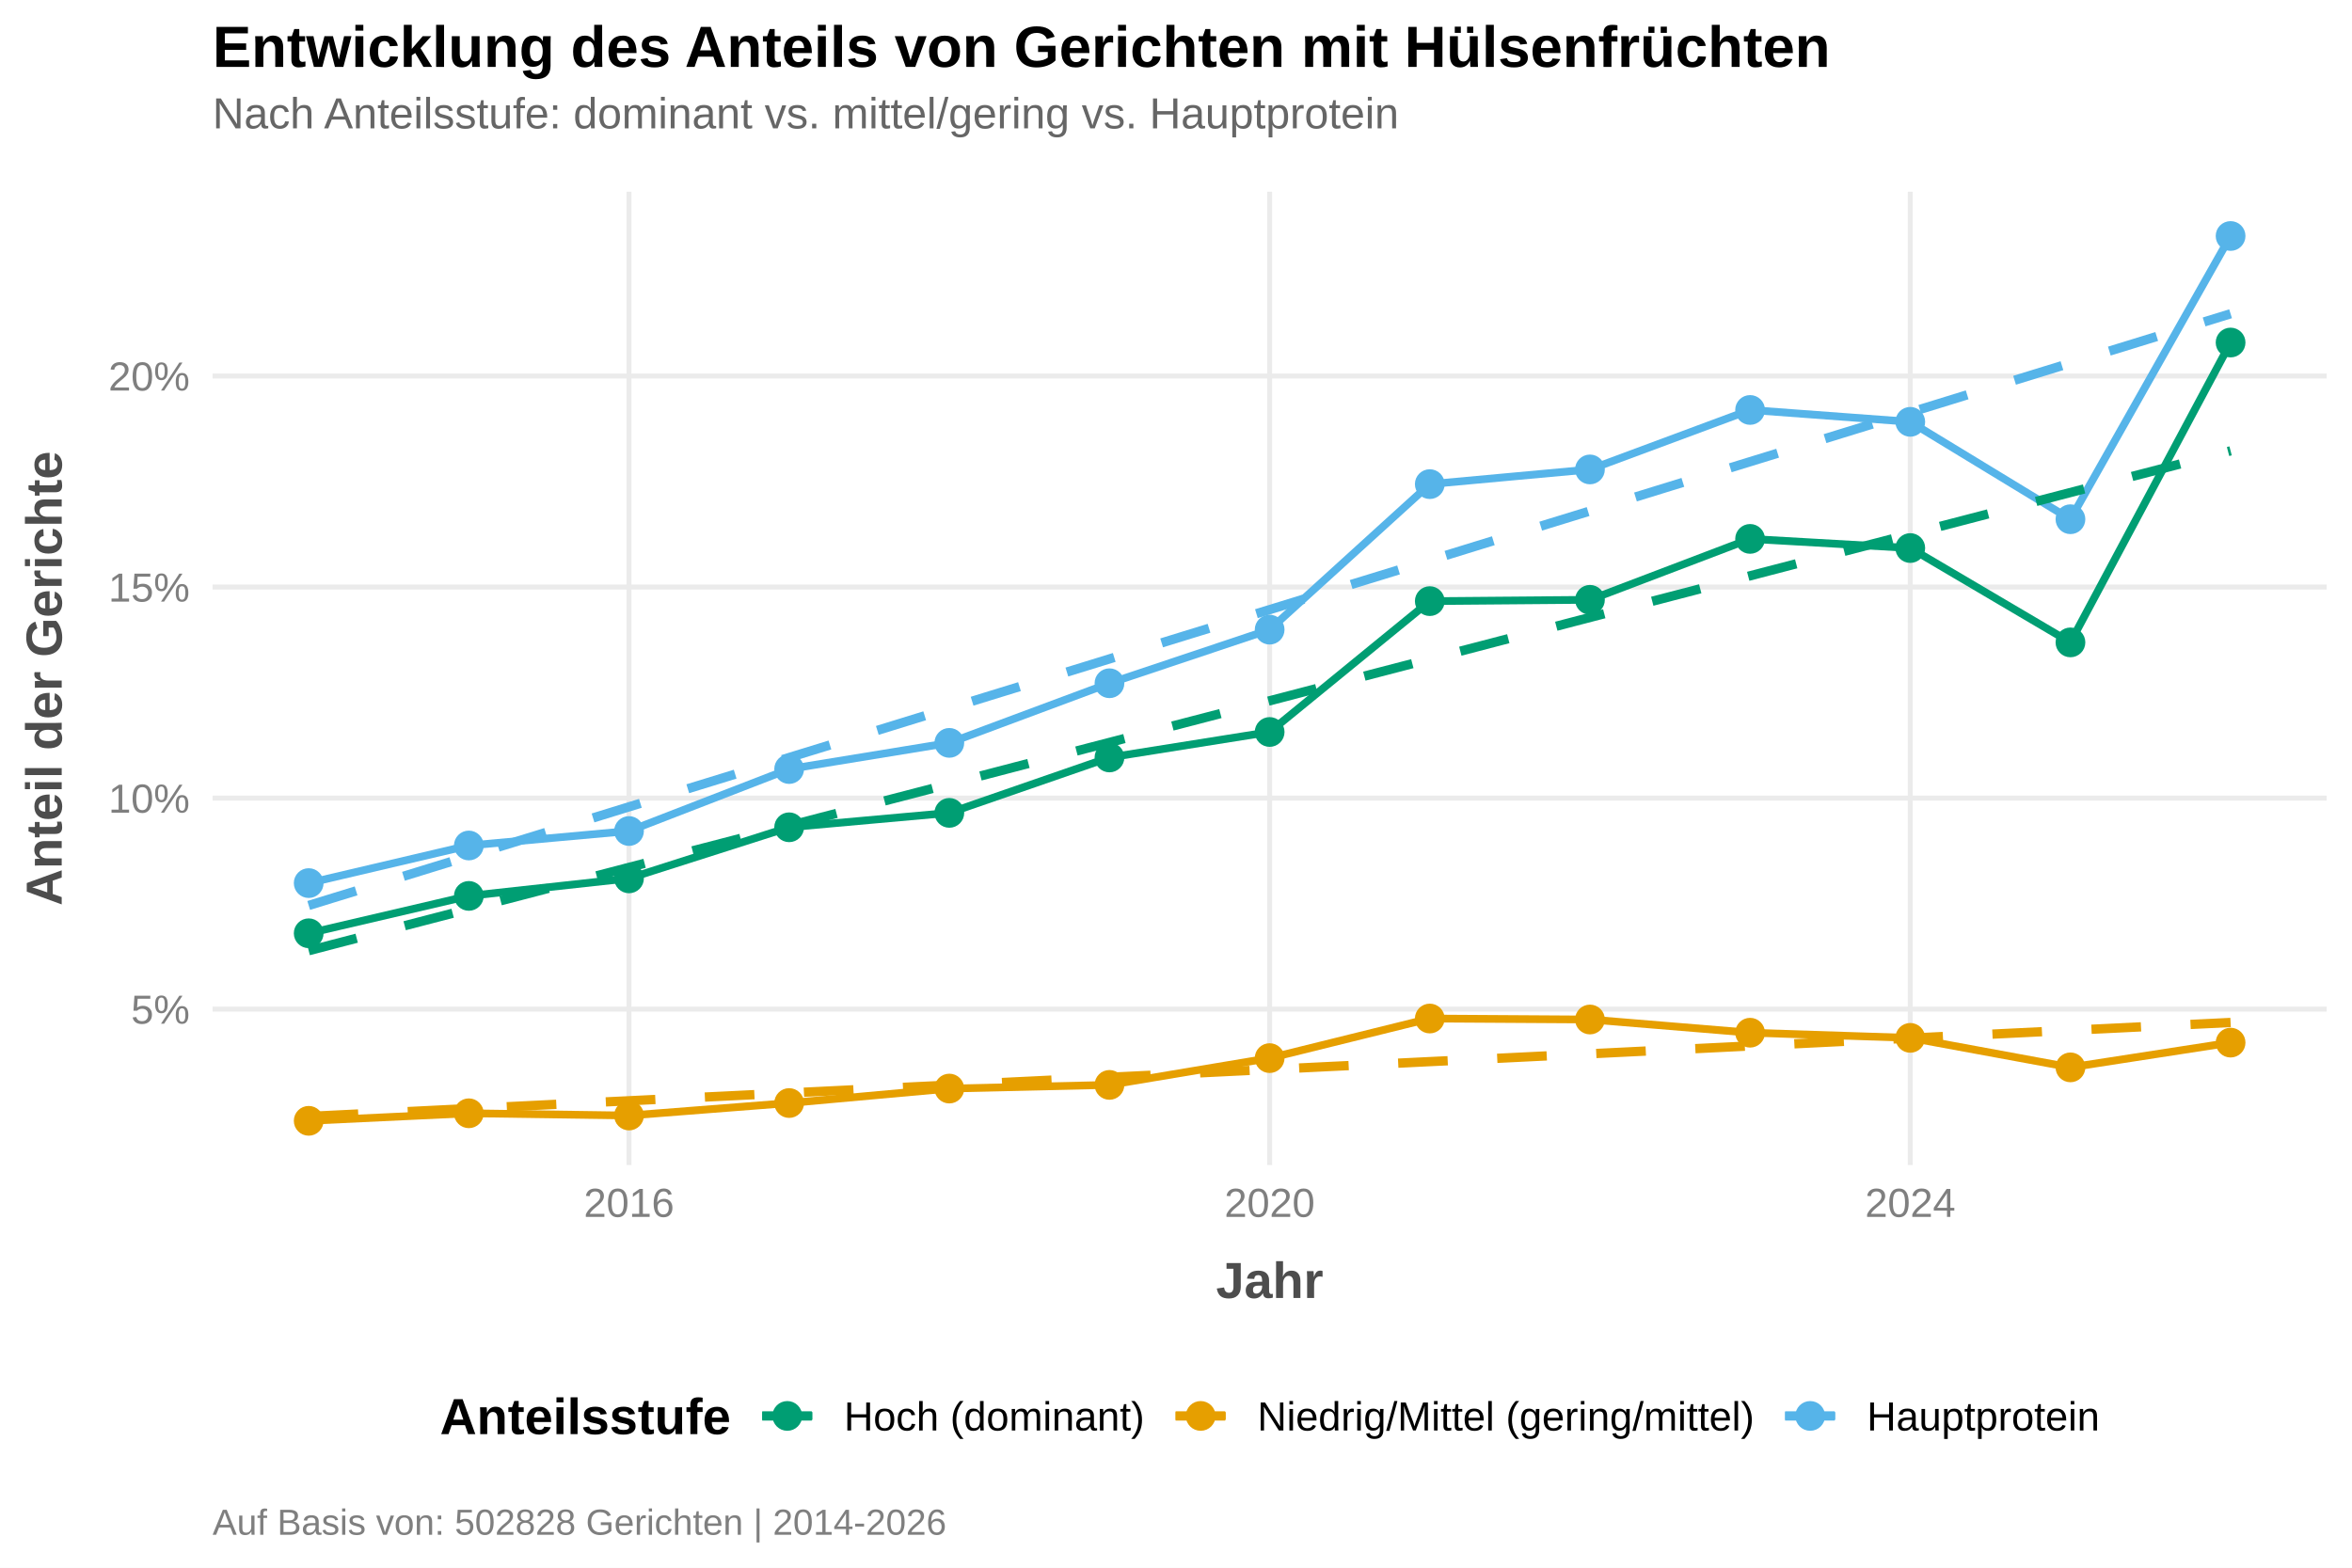
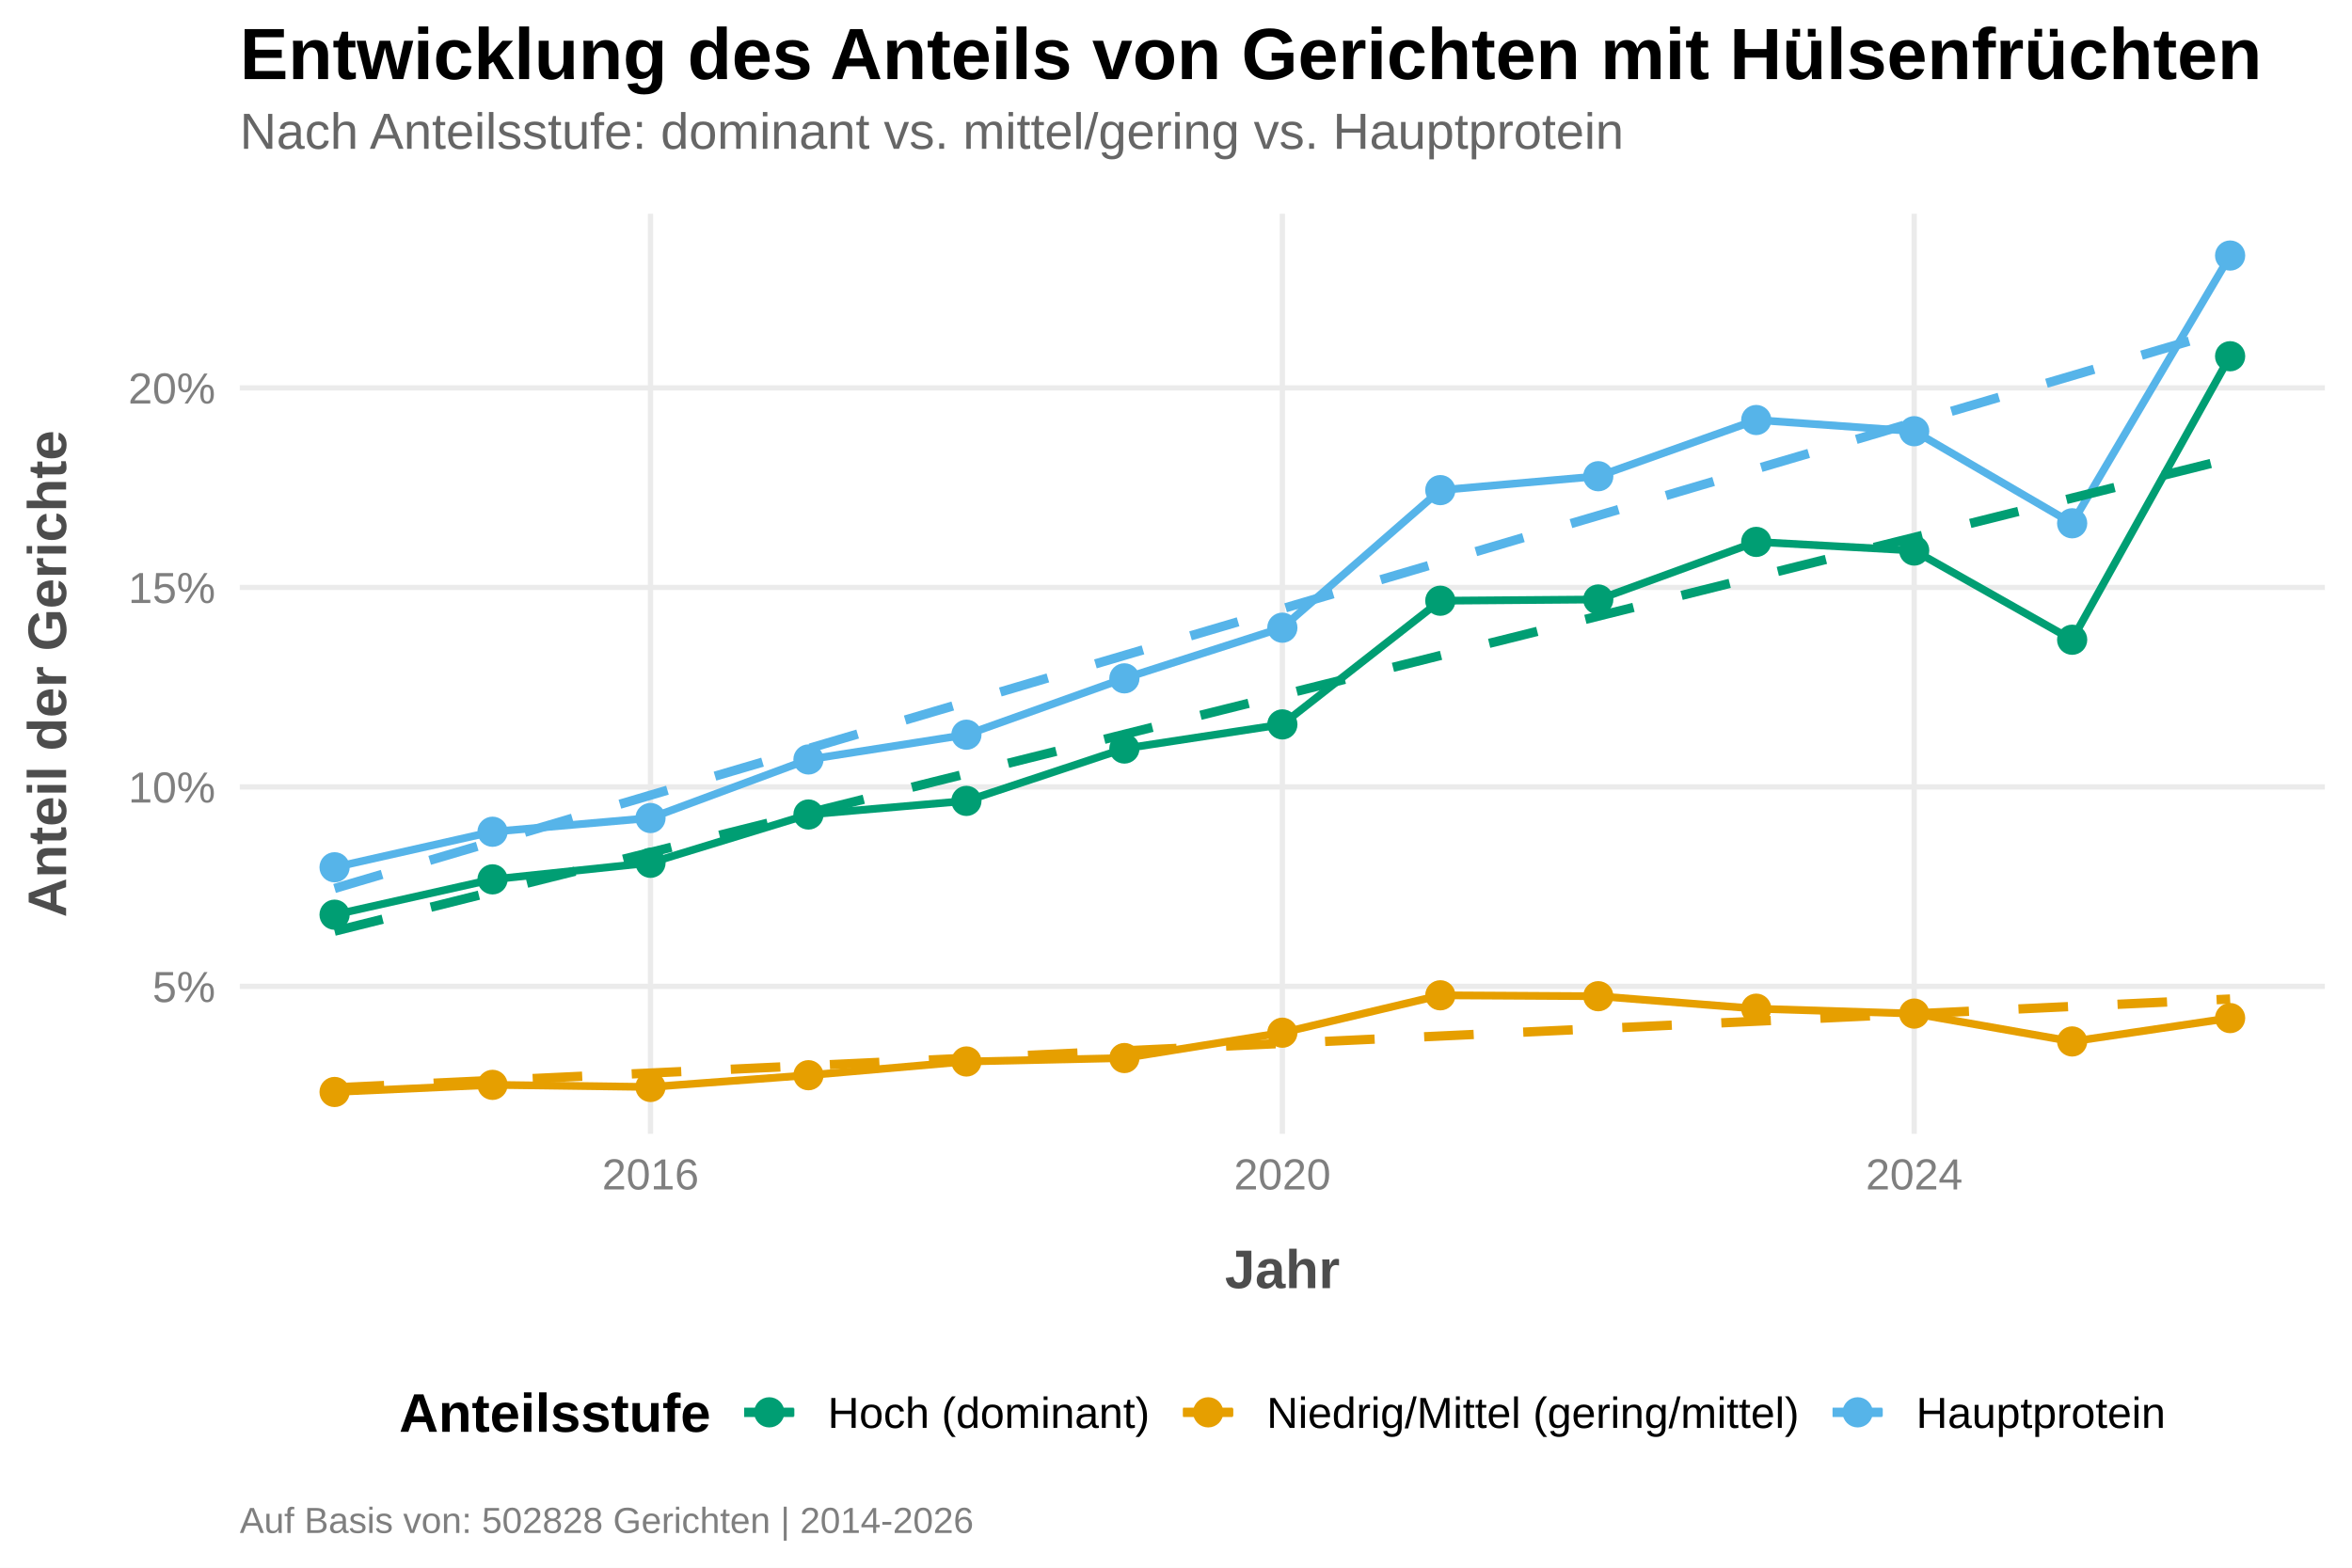
<svg xmlns="http://www.w3.org/2000/svg" width="648.00pt" height="432.00pt" viewBox="0 0 648.00 432.00">
  <g class="svglite">
    <defs>
      <style type="text/css">
    .svglite line, .svglite polyline, .svglite polygon, .svglite path, .svglite rect, .svglite circle {
      fill: none;
      stroke: #000000;
      stroke-linecap: round;
      stroke-linejoin: round;
      stroke-miterlimit: 10.00;
    }
    .svglite text {
      white-space: pre;
    }
    .svglite g.glyphgroup path {
      fill: inherit;
      stroke: none;
    }
  </style>
    </defs>
    <rect width="100%" height="100%" style="stroke: none; fill: #FFFFFF;" />
    <defs>
      <clipPath id="cpMC4wMHw2NDguMDB8MC4wMHw0MzIuMDA=">
        <rect x="0.00" y="0.00" width="648.00" height="432.00" />
      </clipPath>
    </defs>
    <g clip-path="url(#cpMC4wMHw2NDguMDB8MC4wMHw0MzIuMDA=)">
-       <rect x="0.00" y="0" width="648.00" height="432.00" style="stroke-width: 1.36; stroke: none; fill: #FFFFFF;" />
+       <rect x="-0" y="-0" width="648.00" height="432.00" style="stroke-width: 1.45; stroke: none; fill: #FFFFFF;" />
    </g>
    <defs>
-       <clipPath id="cpNTguNTd8NjQxLjAzfDUyLjg0fDMyMS4wNQ==">
-         <rect x="58.57" y="52.84" width="582.46" height="268.21" />
+       <clipPath id="cpNjYuMDZ8NjQwLjUzfDU4LjkwfDMxMi40NA==">
+         <rect x="66.06" y="58.90" width="574.46" height="253.54" />
      </clipPath>
    </defs>
-     <g clip-path="url(#cpNTguNTd8NjQxLjAzfDUyLjg0fDMyMS4wNQ==)">
-       <rect x="58.57" y="52.84" width="582.46" height="268.21" style="stroke-width: 1.36; stroke: none; fill: #FFFFFF;" />
-       <polyline points="58.57,278.08 641.03,278.08 " style="stroke-width: 1.36; stroke: #EBEBEB; stroke-linecap: butt;" />
-       <polyline points="58.57,219.93 641.03,219.93 " style="stroke-width: 1.36; stroke: #EBEBEB; stroke-linecap: butt;" />
-       <polyline points="58.57,161.77 641.03,161.77 " style="stroke-width: 1.36; stroke: #EBEBEB; stroke-linecap: butt;" />
-       <polyline points="58.57,103.62 641.03,103.62 " style="stroke-width: 1.36; stroke: #EBEBEB; stroke-linecap: butt;" />
-       <polyline points="173.30,321.05 173.30,52.84 " style="stroke-width: 1.36; stroke: #EBEBEB; stroke-linecap: butt;" />
-       <polyline points="349.80,321.05 349.80,52.84 " style="stroke-width: 1.36; stroke: #EBEBEB; stroke-linecap: butt;" />
-       <polyline points="526.30,321.05 526.30,52.84 " style="stroke-width: 1.36; stroke: #EBEBEB; stroke-linecap: butt;" />
-       <polyline points="85.05,257.18 129.17,246.88 173.30,242.05 217.42,227.97 261.55,224.00 305.67,208.73 349.80,201.71 393.92,165.65 438.05,165.29 482.17,148.50 526.30,151.02 570.43,177.02 614.55,94.39 " style="stroke-width: 2.13; stroke: #009E73; stroke-linecap: butt;" />
-       <polyline points="85.05,308.86 129.17,306.78 173.30,307.40 217.42,303.96 261.55,299.97 305.67,298.96 349.80,291.58 393.92,280.67 438.05,280.94 482.17,284.58 526.30,286.00 570.43,294.13 614.55,287.31 " style="stroke-width: 2.13; stroke: #E69F00; stroke-linecap: butt;" />
-       <polyline points="85.05,243.35 129.17,232.99 173.30,229.00 217.42,211.92 261.55,204.71 305.67,188.28 349.80,173.51 393.92,133.41 438.05,129.36 482.17,112.97 526.30,116.24 570.43,143.08 614.55,65.03 " style="stroke-width: 2.13; stroke: #56B4E9; stroke-linecap: butt;" />
-       <circle cx="85.05" cy="257.18" r="3.65" style="stroke-width: 0.90; stroke: #009E73; fill: #009E73;" />
-       <circle cx="85.05" cy="308.86" r="3.65" style="stroke-width: 0.90; stroke: #E69F00; fill: #E69F00;" />
-       <circle cx="85.05" cy="243.35" r="3.65" style="stroke-width: 0.90; stroke: #56B4E9; fill: #56B4E9;" />
-       <circle cx="129.17" cy="246.88" r="3.65" style="stroke-width: 0.90; stroke: #009E73; fill: #009E73;" />
-       <circle cx="129.17" cy="306.78" r="3.65" style="stroke-width: 0.90; stroke: #E69F00; fill: #E69F00;" />
-       <circle cx="129.17" cy="232.99" r="3.65" style="stroke-width: 0.90; stroke: #56B4E9; fill: #56B4E9;" />
-       <circle cx="173.30" cy="242.05" r="3.65" style="stroke-width: 0.90; stroke: #009E73; fill: #009E73;" />
-       <circle cx="173.30" cy="307.40" r="3.65" style="stroke-width: 0.90; stroke: #E69F00; fill: #E69F00;" />
-       <circle cx="173.30" cy="229.00" r="3.65" style="stroke-width: 0.90; stroke: #56B4E9; fill: #56B4E9;" />
-       <circle cx="217.42" cy="227.97" r="3.65" style="stroke-width: 0.90; stroke: #009E73; fill: #009E73;" />
-       <circle cx="217.42" cy="303.96" r="3.65" style="stroke-width: 0.90; stroke: #E69F00; fill: #E69F00;" />
-       <circle cx="217.42" cy="211.92" r="3.65" style="stroke-width: 0.90; stroke: #56B4E9; fill: #56B4E9;" />
-       <circle cx="261.55" cy="224.00" r="3.65" style="stroke-width: 0.90; stroke: #009E73; fill: #009E73;" />
-       <circle cx="261.55" cy="299.97" r="3.65" style="stroke-width: 0.90; stroke: #E69F00; fill: #E69F00;" />
-       <circle cx="261.55" cy="204.71" r="3.65" style="stroke-width: 0.90; stroke: #56B4E9; fill: #56B4E9;" />
-       <circle cx="305.67" cy="208.73" r="3.65" style="stroke-width: 0.90; stroke: #009E73; fill: #009E73;" />
-       <circle cx="305.67" cy="298.96" r="3.65" style="stroke-width: 0.90; stroke: #E69F00; fill: #E69F00;" />
-       <circle cx="305.67" cy="188.28" r="3.65" style="stroke-width: 0.90; stroke: #56B4E9; fill: #56B4E9;" />
-       <circle cx="349.80" cy="201.71" r="3.65" style="stroke-width: 0.90; stroke: #009E73; fill: #009E73;" />
-       <circle cx="349.80" cy="291.58" r="3.65" style="stroke-width: 0.90; stroke: #E69F00; fill: #E69F00;" />
-       <circle cx="349.80" cy="173.51" r="3.65" style="stroke-width: 0.90; stroke: #56B4E9; fill: #56B4E9;" />
-       <circle cx="393.92" cy="165.65" r="3.65" style="stroke-width: 0.90; stroke: #009E73; fill: #009E73;" />
-       <circle cx="393.92" cy="280.67" r="3.65" style="stroke-width: 0.90; stroke: #E69F00; fill: #E69F00;" />
-       <circle cx="393.92" cy="133.41" r="3.65" style="stroke-width: 0.90; stroke: #56B4E9; fill: #56B4E9;" />
-       <circle cx="438.05" cy="165.29" r="3.65" style="stroke-width: 0.90; stroke: #009E73; fill: #009E73;" />
-       <circle cx="438.05" cy="280.94" r="3.65" style="stroke-width: 0.90; stroke: #E69F00; fill: #E69F00;" />
-       <circle cx="438.05" cy="129.36" r="3.65" style="stroke-width: 0.90; stroke: #56B4E9; fill: #56B4E9;" />
-       <circle cx="482.17" cy="148.50" r="3.65" style="stroke-width: 0.90; stroke: #009E73; fill: #009E73;" />
-       <circle cx="482.17" cy="284.58" r="3.65" style="stroke-width: 0.90; stroke: #E69F00; fill: #E69F00;" />
-       <circle cx="482.17" cy="112.97" r="3.65" style="stroke-width: 0.90; stroke: #56B4E9; fill: #56B4E9;" />
-       <circle cx="526.30" cy="151.02" r="3.65" style="stroke-width: 0.90; stroke: #009E73; fill: #009E73;" />
-       <circle cx="526.30" cy="286.00" r="3.65" style="stroke-width: 0.90; stroke: #E69F00; fill: #E69F00;" />
-       <circle cx="526.30" cy="116.24" r="3.65" style="stroke-width: 0.90; stroke: #56B4E9; fill: #56B4E9;" />
-       <circle cx="570.43" cy="177.02" r="3.65" style="stroke-width: 0.90; stroke: #009E73; fill: #009E73;" />
-       <circle cx="570.43" cy="294.13" r="3.65" style="stroke-width: 0.90; stroke: #E69F00; fill: #E69F00;" />
-       <circle cx="570.43" cy="143.08" r="3.65" style="stroke-width: 0.90; stroke: #56B4E9; fill: #56B4E9;" />
-       <circle cx="614.55" cy="94.39" r="3.65" style="stroke-width: 0.90; stroke: #009E73; fill: #009E73;" />
-       <circle cx="614.55" cy="287.31" r="3.65" style="stroke-width: 0.90; stroke: #E69F00; fill: #E69F00;" />
-       <circle cx="614.55" cy="65.03" r="3.65" style="stroke-width: 0.90; stroke: #56B4E9; fill: #56B4E9;" />
-       <polyline points="85.05,261.98 91.75,260.23 98.45,258.49 105.15,256.75 111.86,255.00 118.56,253.26 125.26,251.52 131.96,249.77 138.67,248.03 145.37,246.29 152.07,244.54 158.77,242.80 165.48,241.06 172.18,239.31 178.88,237.57 185.58,235.82 192.29,234.08 198.99,232.34 205.69,230.59 212.40,228.85 219.10,227.11 225.80,225.36 232.50,223.62 239.21,221.88 245.91,220.13 252.61,218.39 259.31,216.65 266.02,214.90 272.72,213.16 279.42,211.41 286.12,209.67 292.83,207.93 299.53,206.18 306.23,204.44 312.93,202.70 319.64,200.95 326.34,199.21 333.04,197.47 339.74,195.72 346.45,193.98 353.15,192.24 359.85,190.49 366.55,188.75 373.26,187.01 379.96,185.26 386.66,183.52 393.37,181.77 400.07,180.03 406.77,178.29 413.47,176.54 420.18,174.80 426.88,173.06 433.58,171.31 440.28,169.57 446.99,167.83 453.69,166.08 460.39,164.34 467.09,162.60 473.80,160.85 480.50,159.11 487.20,157.36 493.90,155.62 500.61,153.88 507.31,152.13 514.01,150.39 520.71,148.65 527.42,146.90 534.12,145.16 540.82,143.42 547.52,141.67 554.23,139.93 560.93,138.19 567.63,136.44 574.34,134.70 581.04,132.96 587.74,131.21 594.44,129.47 601.15,127.72 607.85,125.98 614.55,124.24 " style="stroke-width: 2.56; stroke: #009E73; stroke-dasharray: 13.66,13.66; stroke-linecap: butt;" />
-       <polyline points="85.05,307.65 91.75,307.32 98.45,306.99 105.15,306.66 111.86,306.34 118.56,306.01 125.26,305.68 131.96,305.35 138.67,305.03 145.37,304.70 152.07,304.37 158.77,304.04 165.48,303.71 172.18,303.39 178.88,303.06 185.58,302.73 192.29,302.40 198.99,302.08 205.69,301.75 212.40,301.42 219.10,301.09 225.80,300.77 232.50,300.44 239.21,300.11 245.91,299.78 252.61,299.45 259.31,299.13 266.02,298.80 272.72,298.47 279.42,298.14 286.12,297.82 292.83,297.49 299.53,297.16 306.23,296.83 312.93,296.51 319.64,296.18 326.34,295.85 333.04,295.52 339.74,295.19 346.45,294.87 353.15,294.54 359.85,294.21 366.55,293.88 373.26,293.56 379.96,293.23 386.66,292.90 393.37,292.57 400.07,292.25 406.77,291.92 413.47,291.59 420.18,291.26 426.88,290.93 433.58,290.61 440.28,290.28 446.99,289.95 453.69,289.62 460.39,289.30 467.09,288.97 473.80,288.64 480.50,288.31 487.20,287.98 493.90,287.66 500.61,287.33 507.31,287.00 514.01,286.67 520.71,286.35 527.42,286.02 534.12,285.69 540.82,285.36 547.52,285.04 554.23,284.71 560.93,284.38 567.63,284.05 574.34,283.72 581.04,283.40 587.74,283.07 594.44,282.74 601.15,282.41 607.85,282.09 614.55,281.76 " style="stroke-width: 2.56; stroke: #E69F00; stroke-dasharray: 13.66,13.66; stroke-linecap: butt;" />
-       <polyline points="85.05,249.51 91.75,247.45 98.45,245.39 105.15,243.32 111.86,241.26 118.56,239.19 125.26,237.13 131.96,235.07 138.67,233.00 145.37,230.94 152.07,228.87 158.77,226.81 165.48,224.75 172.18,222.68 178.88,220.62 185.58,218.55 192.29,216.49 198.99,214.43 205.69,212.36 212.40,210.30 219.10,208.23 225.80,206.17 232.50,204.11 239.21,202.04 245.91,199.98 252.61,197.91 259.31,195.85 266.02,193.79 272.72,191.72 279.42,189.66 286.12,187.59 292.83,185.53 299.53,183.47 306.23,181.40 312.93,179.34 319.64,177.28 326.34,175.21 333.04,173.15 339.74,171.08 346.45,169.02 353.15,166.96 359.85,164.89 366.55,162.83 373.26,160.76 379.96,158.70 386.66,156.64 393.37,154.57 400.07,152.51 406.77,150.44 413.47,148.38 420.18,146.32 426.88,144.25 433.58,142.19 440.28,140.12 446.99,138.06 453.69,136.00 460.39,133.93 467.09,131.87 473.80,129.80 480.50,127.74 487.20,125.68 493.90,123.61 500.61,121.55 507.31,119.48 514.01,117.42 520.71,115.36 527.42,113.29 534.12,111.23 540.82,109.16 547.52,107.10 554.23,105.04 560.93,102.97 567.63,100.91 574.34,98.85 581.04,96.78 587.74,94.72 594.44,92.65 601.15,90.59 607.85,88.53 614.55,86.46 " style="stroke-width: 2.56; stroke: #56B4E9; stroke-dasharray: 13.66,13.66; stroke-linecap: butt;" />
+     <g clip-path="url(#cpNjYuMDZ8NjQwLjUzfDU4LjkwfDMxMi40NA==)">
+       <rect x="66.06" y="58.90" width="574.46" height="253.54" style="stroke-width: 1.45; stroke: none; fill: #FFFFFF;" />
+       <polyline points="66.06,271.82 640.53,271.82 " style="stroke-width: 1.45; stroke: #EBEBEB; stroke-linecap: butt;" />
+       <polyline points="66.06,216.85 640.53,216.85 " style="stroke-width: 1.45; stroke: #EBEBEB; stroke-linecap: butt;" />
+       <polyline points="66.06,161.87 640.53,161.87 " style="stroke-width: 1.45; stroke: #EBEBEB; stroke-linecap: butt;" />
+       <polyline points="66.06,106.90 640.53,106.90 " style="stroke-width: 1.45; stroke: #EBEBEB; stroke-linecap: butt;" />
+       <polyline points="179.22,312.44 179.22,58.90 " style="stroke-width: 1.45; stroke: #EBEBEB; stroke-linecap: butt;" />
+       <polyline points="353.30,312.44 353.30,58.90 " style="stroke-width: 1.45; stroke: #EBEBEB; stroke-linecap: butt;" />
+       <polyline points="527.38,312.44 527.38,58.90 " style="stroke-width: 1.45; stroke: #EBEBEB; stroke-linecap: butt;" />
+       <polyline points="92.18,252.06 135.70,242.32 179.22,237.76 222.74,224.45 266.26,220.70 309.78,206.27 353.30,199.62 396.82,165.54 440.34,165.20 483.86,149.33 527.38,151.71 570.90,176.29 614.42,98.17 " style="stroke-width: 2.13; stroke: #009E73; stroke-linecap: butt;" />
+       <polyline points="92.18,300.91 135.70,298.95 179.22,299.53 222.74,296.29 266.26,292.51 309.78,291.56 353.30,284.58 396.82,274.27 440.34,274.52 483.86,277.96 527.38,279.31 570.90,286.99 614.42,280.55 " style="stroke-width: 2.13; stroke: #E69F00; stroke-linecap: butt;" />
+       <polyline points="92.18,238.99 135.70,229.20 179.22,225.42 222.74,209.28 266.26,202.46 309.78,186.93 353.30,172.97 396.82,135.06 440.34,131.23 483.86,115.74 527.38,118.83 570.90,144.20 614.42,70.42 " style="stroke-width: 2.13; stroke: #56B4E9; stroke-linecap: butt;" />
+       <circle cx="92.18" cy="252.06" r="3.68" style="stroke-width: 0.97; stroke: #009E73; fill: #009E73;" />
+       <circle cx="92.18" cy="300.91" r="3.68" style="stroke-width: 0.97; stroke: #E69F00; fill: #E69F00;" />
+       <circle cx="92.18" cy="238.99" r="3.68" style="stroke-width: 0.97; stroke: #56B4E9; fill: #56B4E9;" />
+       <circle cx="135.70" cy="242.32" r="3.68" style="stroke-width: 0.97; stroke: #009E73; fill: #009E73;" />
+       <circle cx="135.70" cy="298.95" r="3.68" style="stroke-width: 0.97; stroke: #E69F00; fill: #E69F00;" />
+       <circle cx="135.70" cy="229.20" r="3.68" style="stroke-width: 0.97; stroke: #56B4E9; fill: #56B4E9;" />
+       <circle cx="179.22" cy="237.76" r="3.68" style="stroke-width: 0.97; stroke: #009E73; fill: #009E73;" />
+       <circle cx="179.22" cy="299.53" r="3.68" style="stroke-width: 0.97; stroke: #E69F00; fill: #E69F00;" />
+       <circle cx="179.22" cy="225.42" r="3.68" style="stroke-width: 0.97; stroke: #56B4E9; fill: #56B4E9;" />
+       <circle cx="222.74" cy="224.45" r="3.68" style="stroke-width: 0.97; stroke: #009E73; fill: #009E73;" />
+       <circle cx="222.74" cy="296.29" r="3.68" style="stroke-width: 0.97; stroke: #E69F00; fill: #E69F00;" />
+       <circle cx="222.74" cy="209.28" r="3.68" style="stroke-width: 0.97; stroke: #56B4E9; fill: #56B4E9;" />
+       <circle cx="266.26" cy="220.70" r="3.68" style="stroke-width: 0.97; stroke: #009E73; fill: #009E73;" />
+       <circle cx="266.26" cy="292.51" r="3.68" style="stroke-width: 0.97; stroke: #E69F00; fill: #E69F00;" />
+       <circle cx="266.26" cy="202.46" r="3.68" style="stroke-width: 0.97; stroke: #56B4E9; fill: #56B4E9;" />
+       <circle cx="309.78" cy="206.27" r="3.68" style="stroke-width: 0.97; stroke: #009E73; fill: #009E73;" />
+       <circle cx="309.78" cy="291.56" r="3.68" style="stroke-width: 0.97; stroke: #E69F00; fill: #E69F00;" />
+       <circle cx="309.78" cy="186.93" r="3.68" style="stroke-width: 0.97; stroke: #56B4E9; fill: #56B4E9;" />
+       <circle cx="353.30" cy="199.62" r="3.68" style="stroke-width: 0.97; stroke: #009E73; fill: #009E73;" />
+       <circle cx="353.30" cy="284.58" r="3.68" style="stroke-width: 0.97; stroke: #E69F00; fill: #E69F00;" />
+       <circle cx="353.30" cy="172.97" r="3.68" style="stroke-width: 0.97; stroke: #56B4E9; fill: #56B4E9;" />
+       <circle cx="396.82" cy="165.54" r="3.68" style="stroke-width: 0.97; stroke: #009E73; fill: #009E73;" />
+       <circle cx="396.82" cy="274.27" r="3.68" style="stroke-width: 0.97; stroke: #E69F00; fill: #E69F00;" />
+       <circle cx="396.82" cy="135.06" r="3.68" style="stroke-width: 0.97; stroke: #56B4E9; fill: #56B4E9;" />
+       <circle cx="440.34" cy="165.20" r="3.68" style="stroke-width: 0.97; stroke: #009E73; fill: #009E73;" />
+       <circle cx="440.34" cy="274.52" r="3.68" style="stroke-width: 0.97; stroke: #E69F00; fill: #E69F00;" />
+       <circle cx="440.34" cy="131.23" r="3.68" style="stroke-width: 0.97; stroke: #56B4E9; fill: #56B4E9;" />
+       <circle cx="483.86" cy="149.33" r="3.68" style="stroke-width: 0.97; stroke: #009E73; fill: #009E73;" />
+       <circle cx="483.86" cy="277.96" r="3.68" style="stroke-width: 0.97; stroke: #E69F00; fill: #E69F00;" />
+       <circle cx="483.86" cy="115.74" r="3.68" style="stroke-width: 0.97; stroke: #56B4E9; fill: #56B4E9;" />
+       <circle cx="527.38" cy="151.71" r="3.68" style="stroke-width: 0.97; stroke: #009E73; fill: #009E73;" />
+       <circle cx="527.38" cy="279.31" r="3.68" style="stroke-width: 0.97; stroke: #E69F00; fill: #E69F00;" />
+       <circle cx="527.38" cy="118.83" r="3.68" style="stroke-width: 0.97; stroke: #56B4E9; fill: #56B4E9;" />
+       <circle cx="570.90" cy="176.29" r="3.68" style="stroke-width: 0.97; stroke: #009E73; fill: #009E73;" />
+       <circle cx="570.90" cy="286.99" r="3.68" style="stroke-width: 0.97; stroke: #E69F00; fill: #E69F00;" />
+       <circle cx="570.90" cy="144.20" r="3.68" style="stroke-width: 0.97; stroke: #56B4E9; fill: #56B4E9;" />
+       <circle cx="614.42" cy="98.17" r="3.68" style="stroke-width: 0.97; stroke: #009E73; fill: #009E73;" />
+       <circle cx="614.42" cy="280.55" r="3.68" style="stroke-width: 0.97; stroke: #E69F00; fill: #E69F00;" />
+       <circle cx="614.42" cy="70.42" r="3.68" style="stroke-width: 0.97; stroke: #56B4E9; fill: #56B4E9;" />
+       <polyline points="92.18,256.60 98.79,254.95 105.40,253.30 112.01,251.65 118.62,250.01 125.23,248.36 131.84,246.71 138.45,245.06 145.06,243.41 151.67,241.76 158.28,240.12 164.89,238.47 171.50,236.82 178.11,235.17 184.72,233.52 191.33,231.88 197.95,230.23 204.56,228.58 211.17,226.93 217.78,225.28 224.39,223.63 231.00,221.99 237.61,220.34 244.22,218.69 250.83,217.04 257.44,215.39 264.05,213.75 270.66,212.10 277.27,210.45 283.88,208.80 290.49,207.15 297.11,205.50 303.72,203.86 310.33,202.21 316.94,200.56 323.55,198.91 330.16,197.26 336.77,195.61 343.38,193.97 349.99,192.32 356.60,190.67 363.21,189.02 369.82,187.37 376.43,185.73 383.04,184.08 389.65,182.43 396.26,180.78 402.88,179.13 409.49,177.48 416.10,175.84 422.71,174.19 429.32,172.54 435.93,170.89 442.54,169.24 449.15,167.60 455.76,165.95 462.37,164.30 468.98,162.65 475.59,161.00 482.20,159.35 488.81,157.71 495.42,156.06 502.04,154.41 508.65,152.76 515.26,151.11 521.87,149.46 528.48,147.82 535.09,146.17 541.70,144.52 548.31,142.87 554.92,141.22 561.53,139.58 568.14,137.93 574.75,136.28 581.36,134.63 587.97,132.98 594.58,131.33 601.19,129.69 607.81,128.04 614.42,126.39 " style="stroke-width: 2.56; stroke: #009E73; stroke-dasharray: 13.66,13.66; stroke-linecap: butt;" />
+       <polyline points="92.18,299.77 98.79,299.46 105.40,299.15 112.01,298.84 118.62,298.53 125.23,298.22 131.84,297.91 138.45,297.60 145.06,297.29 151.67,296.98 158.28,296.67 164.89,296.36 171.50,296.05 178.11,295.74 184.72,295.43 191.33,295.12 197.95,294.81 204.56,294.50 211.17,294.19 217.78,293.89 224.39,293.58 231.00,293.27 237.61,292.96 244.22,292.65 250.83,292.34 257.44,292.03 264.05,291.72 270.66,291.41 277.27,291.10 283.88,290.79 290.49,290.48 297.11,290.17 303.72,289.86 310.33,289.55 316.94,289.24 323.55,288.93 330.16,288.62 336.77,288.31 343.38,288.00 349.99,287.69 356.60,287.38 363.21,287.07 369.82,286.76 376.43,286.45 383.04,286.14 389.65,285.83 396.26,285.52 402.88,285.21 409.49,284.90 416.10,284.59 422.71,284.28 429.32,283.97 435.93,283.66 442.54,283.35 449.15,283.04 455.76,282.73 462.37,282.42 468.98,282.11 475.59,281.80 482.20,281.49 488.81,281.18 495.42,280.87 502.04,280.56 508.65,280.25 515.26,279.94 521.87,279.64 528.48,279.33 535.09,279.02 541.70,278.71 548.31,278.40 554.92,278.09 561.53,277.78 568.14,277.47 574.75,277.16 581.36,276.85 587.97,276.54 594.58,276.23 601.19,275.92 607.81,275.61 614.42,275.30 " style="stroke-width: 2.56; stroke: #E69F00; stroke-dasharray: 13.66,13.66; stroke-linecap: butt;" />
+       <polyline points="92.18,244.82 98.79,242.86 105.40,240.91 112.01,238.96 118.62,237.01 125.23,235.06 131.84,233.11 138.45,231.16 145.06,229.21 151.67,227.26 158.28,225.30 164.89,223.35 171.50,221.40 178.11,219.45 184.72,217.50 191.33,215.55 197.95,213.60 204.56,211.65 211.17,209.70 217.78,207.75 224.39,205.79 231.00,203.84 237.61,201.89 244.22,199.94 250.83,197.99 257.44,196.04 264.05,194.09 270.66,192.14 277.27,190.19 283.88,188.23 290.49,186.28 297.11,184.33 303.72,182.38 310.33,180.43 316.94,178.48 323.55,176.53 330.16,174.58 336.77,172.63 343.38,170.67 349.99,168.72 356.60,166.77 363.21,164.82 369.82,162.87 376.43,160.92 383.04,158.97 389.65,157.02 396.26,155.07 402.88,153.11 409.49,151.16 416.10,149.21 422.71,147.26 429.32,145.31 435.93,143.36 442.54,141.41 449.15,139.46 455.76,137.51 462.37,135.55 468.98,133.60 475.59,131.65 482.20,129.70 488.81,127.75 495.42,125.80 502.04,123.85 508.65,121.90 515.26,119.95 521.87,117.99 528.48,116.04 535.09,114.09 541.70,112.14 548.31,110.19 554.92,108.24 561.53,106.29 568.14,104.34 574.75,102.39 581.36,100.44 587.97,98.48 594.58,96.53 601.19,94.58 607.81,92.63 614.42,90.68 " style="stroke-width: 2.56; stroke: #56B4E9; stroke-dasharray: 13.66,13.66; stroke-linecap: butt;" />
    </g>
    <g clip-path="url(#cpMC4wMHw2NDguMDB8MC4wMHw0MzIuMDA=)">
-       <text x="52.29" y="282.09" text-anchor="end" style="font-size: 11.20px;fill: #7F7F7F; font-family: &quot;Arial&quot;;" textLength="16.17px" lengthAdjust="spacingAndGlyphs">5%</text>
-       <text x="52.29" y="223.94" text-anchor="end" style="font-size: 11.20px;fill: #7F7F7F; font-family: &quot;Arial&quot;;" textLength="22.39px" lengthAdjust="spacingAndGlyphs">10%</text>
-       <text x="52.29" y="165.78" text-anchor="end" style="font-size: 11.20px;fill: #7F7F7F; font-family: &quot;Arial&quot;;" textLength="22.39px" lengthAdjust="spacingAndGlyphs">15%</text>
-       <text x="52.29" y="107.62" text-anchor="end" style="font-size: 11.20px;fill: #7F7F7F; font-family: &quot;Arial&quot;;" textLength="22.39px" lengthAdjust="spacingAndGlyphs">20%</text>
-       <text x="173.30" y="335.34" text-anchor="middle" style="font-size: 11.20px;fill: #7F7F7F; font-family: &quot;Arial&quot;;" textLength="24.88px" lengthAdjust="spacingAndGlyphs">2016</text>
-       <text x="349.80" y="335.34" text-anchor="middle" style="font-size: 11.20px;fill: #7F7F7F; font-family: &quot;Arial&quot;;" textLength="24.88px" lengthAdjust="spacingAndGlyphs">2020</text>
-       <text x="526.30" y="335.34" text-anchor="middle" style="font-size: 11.20px;fill: #7F7F7F; font-family: &quot;Arial&quot;;" textLength="24.88px" lengthAdjust="spacingAndGlyphs">2024</text>
-       <text x="349.80" y="357.68" text-anchor="middle" style="font-size: 14.00px; font-weight: bold;fill: #4D4D4D; font-family: &quot;Arial&quot;;" textLength="29.56px" lengthAdjust="spacingAndGlyphs">Jahr</text>
-       <text transform="translate(17.00,186.94) rotate(-90)" text-anchor="middle" style="font-size: 14.00px; font-weight: bold;fill: #4D4D4D; font-family: &quot;Arial&quot;;" textLength="125.22px" lengthAdjust="spacingAndGlyphs">Anteil der Gerichte</text>
-       <text x="121.22" y="395.19" style="font-size: 14.00px; font-weight: bold; font-family: &quot;Arial&quot;;" textLength="80.08px" lengthAdjust="spacingAndGlyphs">Anteilsstufe</text>
-       <line x1="210.00" y1="390.18" x2="223.83" y2="390.18" style="stroke-width: 2.13; stroke: #009E73; stroke-linecap: butt;" />
-       <circle cx="216.91" cy="390.18" r="3.65" style="stroke-width: 0.90; stroke: #009E73; fill: #009E73;" />
-       <line x1="210.00" y1="390.18" x2="223.83" y2="390.18" style="stroke-width: 2.56; stroke: #009E73; stroke-dasharray: 13.66,13.66; stroke-linecap: butt;" />
-       <line x1="323.89" y1="390.18" x2="337.71" y2="390.18" style="stroke-width: 2.13; stroke: #E69F00; stroke-linecap: butt;" />
-       <circle cx="330.80" cy="390.18" r="3.65" style="stroke-width: 0.90; stroke: #E69F00; fill: #E69F00;" />
-       <line x1="323.89" y1="390.18" x2="337.71" y2="390.18" style="stroke-width: 2.56; stroke: #E69F00; stroke-dasharray: 13.66,13.66; stroke-linecap: butt;" />
-       <line x1="491.82" y1="390.18" x2="505.64" y2="390.18" style="stroke-width: 2.13; stroke: #56B4E9; stroke-linecap: butt;" />
-       <circle cx="498.73" cy="390.18" r="3.65" style="stroke-width: 0.90; stroke: #56B4E9; fill: #56B4E9;" />
-       <line x1="491.82" y1="390.18" x2="505.64" y2="390.18" style="stroke-width: 2.56; stroke: #56B4E9; stroke-dasharray: 13.66,13.66; stroke-linecap: butt;" />
-       <text x="232.53" y="394.19" style="font-size: 11.20px; font-family: &quot;Arial&quot;;" textLength="82.66px" lengthAdjust="spacingAndGlyphs">Hoch (dominant)</text>
-       <text x="346.41" y="394.19" style="font-size: 11.20px; font-family: &quot;Arial&quot;;" textLength="136.70px" lengthAdjust="spacingAndGlyphs">Niedrig/Mittel (gering/mittel)</text>
-       <text x="514.34" y="394.19" style="font-size: 11.20px; font-family: &quot;Arial&quot;;" textLength="64.03px" lengthAdjust="spacingAndGlyphs">Hauptprotein</text>
-       <text x="58.57" y="35.38" style="font-size: 12.00px;fill: #666666; font-family: &quot;Arial&quot;;" textLength="326.75px" lengthAdjust="spacingAndGlyphs">Nach Anteilsstufe: dominant vs. mittel/gering vs. Hauptprotein</text>
-       <text x="58.57" y="18.43" style="font-size: 16.00px; font-weight: bold; font-family: &quot;Arial&quot;;" textLength="446.08px" lengthAdjust="spacingAndGlyphs">Entwicklung des Anteils von Gerichten mit Hülsenfrüchten</text>
-       <text x="58.57" y="422.92" style="font-size: 10.00px;fill: #7F7F7F; font-family: &quot;Arial&quot;;" textLength="202.22px" lengthAdjust="spacingAndGlyphs">Auf Basis von: 502828 Gerichten | 2014-2026</text>
+       <text x="59.34" y="276.12" text-anchor="end" style="font-size: 12.00px;fill: #7F7F7F; font-family: &quot;Arial&quot;;" textLength="17.34px" lengthAdjust="spacingAndGlyphs">5%</text>
+       <text x="59.34" y="221.15" text-anchor="end" style="font-size: 12.00px;fill: #7F7F7F; font-family: &quot;Arial&quot;;" textLength="24.02px" lengthAdjust="spacingAndGlyphs">10%</text>
+       <text x="59.34" y="166.17" text-anchor="end" style="font-size: 12.00px;fill: #7F7F7F; font-family: &quot;Arial&quot;;" textLength="24.02px" lengthAdjust="spacingAndGlyphs">15%</text>
+       <text x="59.34" y="111.19" text-anchor="end" style="font-size: 12.00px;fill: #7F7F7F; font-family: &quot;Arial&quot;;" textLength="24.02px" lengthAdjust="spacingAndGlyphs">20%</text>
+       <text x="179.22" y="327.76" text-anchor="middle" style="font-size: 12.00px;fill: #7F7F7F; font-family: &quot;Arial&quot;;" textLength="26.69px" lengthAdjust="spacingAndGlyphs">2016</text>
+       <text x="353.30" y="327.76" text-anchor="middle" style="font-size: 12.00px;fill: #7F7F7F; font-family: &quot;Arial&quot;;" textLength="26.69px" lengthAdjust="spacingAndGlyphs">2020</text>
+       <text x="527.38" y="327.76" text-anchor="middle" style="font-size: 12.00px;fill: #7F7F7F; font-family: &quot;Arial&quot;;" textLength="26.69px" lengthAdjust="spacingAndGlyphs">2024</text>
+       <text x="353.30" y="354.97" text-anchor="middle" style="font-size: 15.00px; font-weight: bold;fill: #4D4D4D; font-family: &quot;Arial&quot;;" textLength="31.69px" lengthAdjust="spacingAndGlyphs">Jahr</text>
+       <text transform="translate(18.21,185.67) rotate(-90)" text-anchor="middle" style="font-size: 15.00px; font-weight: bold;fill: #4D4D4D; font-family: &quot;Arial&quot;;" textLength="134.23px" lengthAdjust="spacingAndGlyphs">Anteil der Gerichte</text>
+       <text x="109.97" y="394.56" style="font-size: 15.00px; font-weight: bold; font-family: &quot;Arial&quot;;" textLength="85.86px" lengthAdjust="spacingAndGlyphs">Anteilsstufe</text>
+       <line x1="205.03" y1="389.19" x2="218.85" y2="389.19" style="stroke-width: 2.13; stroke: #009E73; stroke-linecap: butt;" />
+       <circle cx="211.94" cy="389.19" r="3.68" style="stroke-width: 0.97; stroke: #009E73; fill: #009E73;" />
+       <line x1="205.03" y1="389.19" x2="218.85" y2="389.19" style="stroke-width: 2.56; stroke: #009E73; stroke-dasharray: 13.66,13.66; stroke-linecap: butt;" />
+       <line x1="325.95" y1="389.19" x2="339.78" y2="389.19" style="stroke-width: 2.13; stroke: #E69F00; stroke-linecap: butt;" />
+       <circle cx="332.87" cy="389.19" r="3.68" style="stroke-width: 0.97; stroke: #E69F00; fill: #E69F00;" />
+       <line x1="325.95" y1="389.19" x2="339.78" y2="389.19" style="stroke-width: 2.56; stroke: #E69F00; stroke-dasharray: 13.66,13.66; stroke-linecap: butt;" />
+       <line x1="504.90" y1="389.19" x2="518.72" y2="389.19" style="stroke-width: 2.13; stroke: #56B4E9; stroke-linecap: butt;" />
+       <circle cx="511.81" cy="389.19" r="3.68" style="stroke-width: 0.97; stroke: #56B4E9; fill: #56B4E9;" />
+       <line x1="504.90" y1="389.19" x2="518.72" y2="389.19" style="stroke-width: 2.56; stroke: #56B4E9; stroke-dasharray: 13.66,13.66; stroke-linecap: butt;" />
+       <text x="228.05" y="393.49" style="font-size: 12.00px; font-family: &quot;Arial&quot;;" textLength="88.70px" lengthAdjust="spacingAndGlyphs">Hoch (dominant)</text>
+       <text x="348.98" y="393.49" style="font-size: 12.00px; font-family: &quot;Arial&quot;;" textLength="146.72px" lengthAdjust="spacingAndGlyphs">Niedrig/Mittel (gering/mittel)</text>
+       <text x="527.92" y="393.49" style="font-size: 12.00px; font-family: &quot;Arial&quot;;" textLength="68.70px" lengthAdjust="spacingAndGlyphs">Hauptprotein</text>
+       <text x="66.06" y="41.01" style="font-size: 14.00px;fill: #666666; font-family: &quot;Arial&quot;;" textLength="381.19px" lengthAdjust="spacingAndGlyphs">Nach Anteilsstufe: dominant vs. mittel/gering vs. Hauptprotein</text>
+       <text x="66.06" y="21.79" style="font-size: 20.00px; font-weight: bold; font-family: &quot;Arial&quot;;" textLength="557.23px" lengthAdjust="spacingAndGlyphs">Entwicklung des Anteils von Gerichten mit Hülsenfrüchten</text>
+       <text x="66.06" y="422.43" style="font-size: 10.00px;fill: #7F7F7F; font-family: &quot;Arial&quot;;" textLength="202.22px" lengthAdjust="spacingAndGlyphs">Auf Basis von: 502828 Gerichten | 2014-2026</text>
    </g>
  </g>
</svg>
